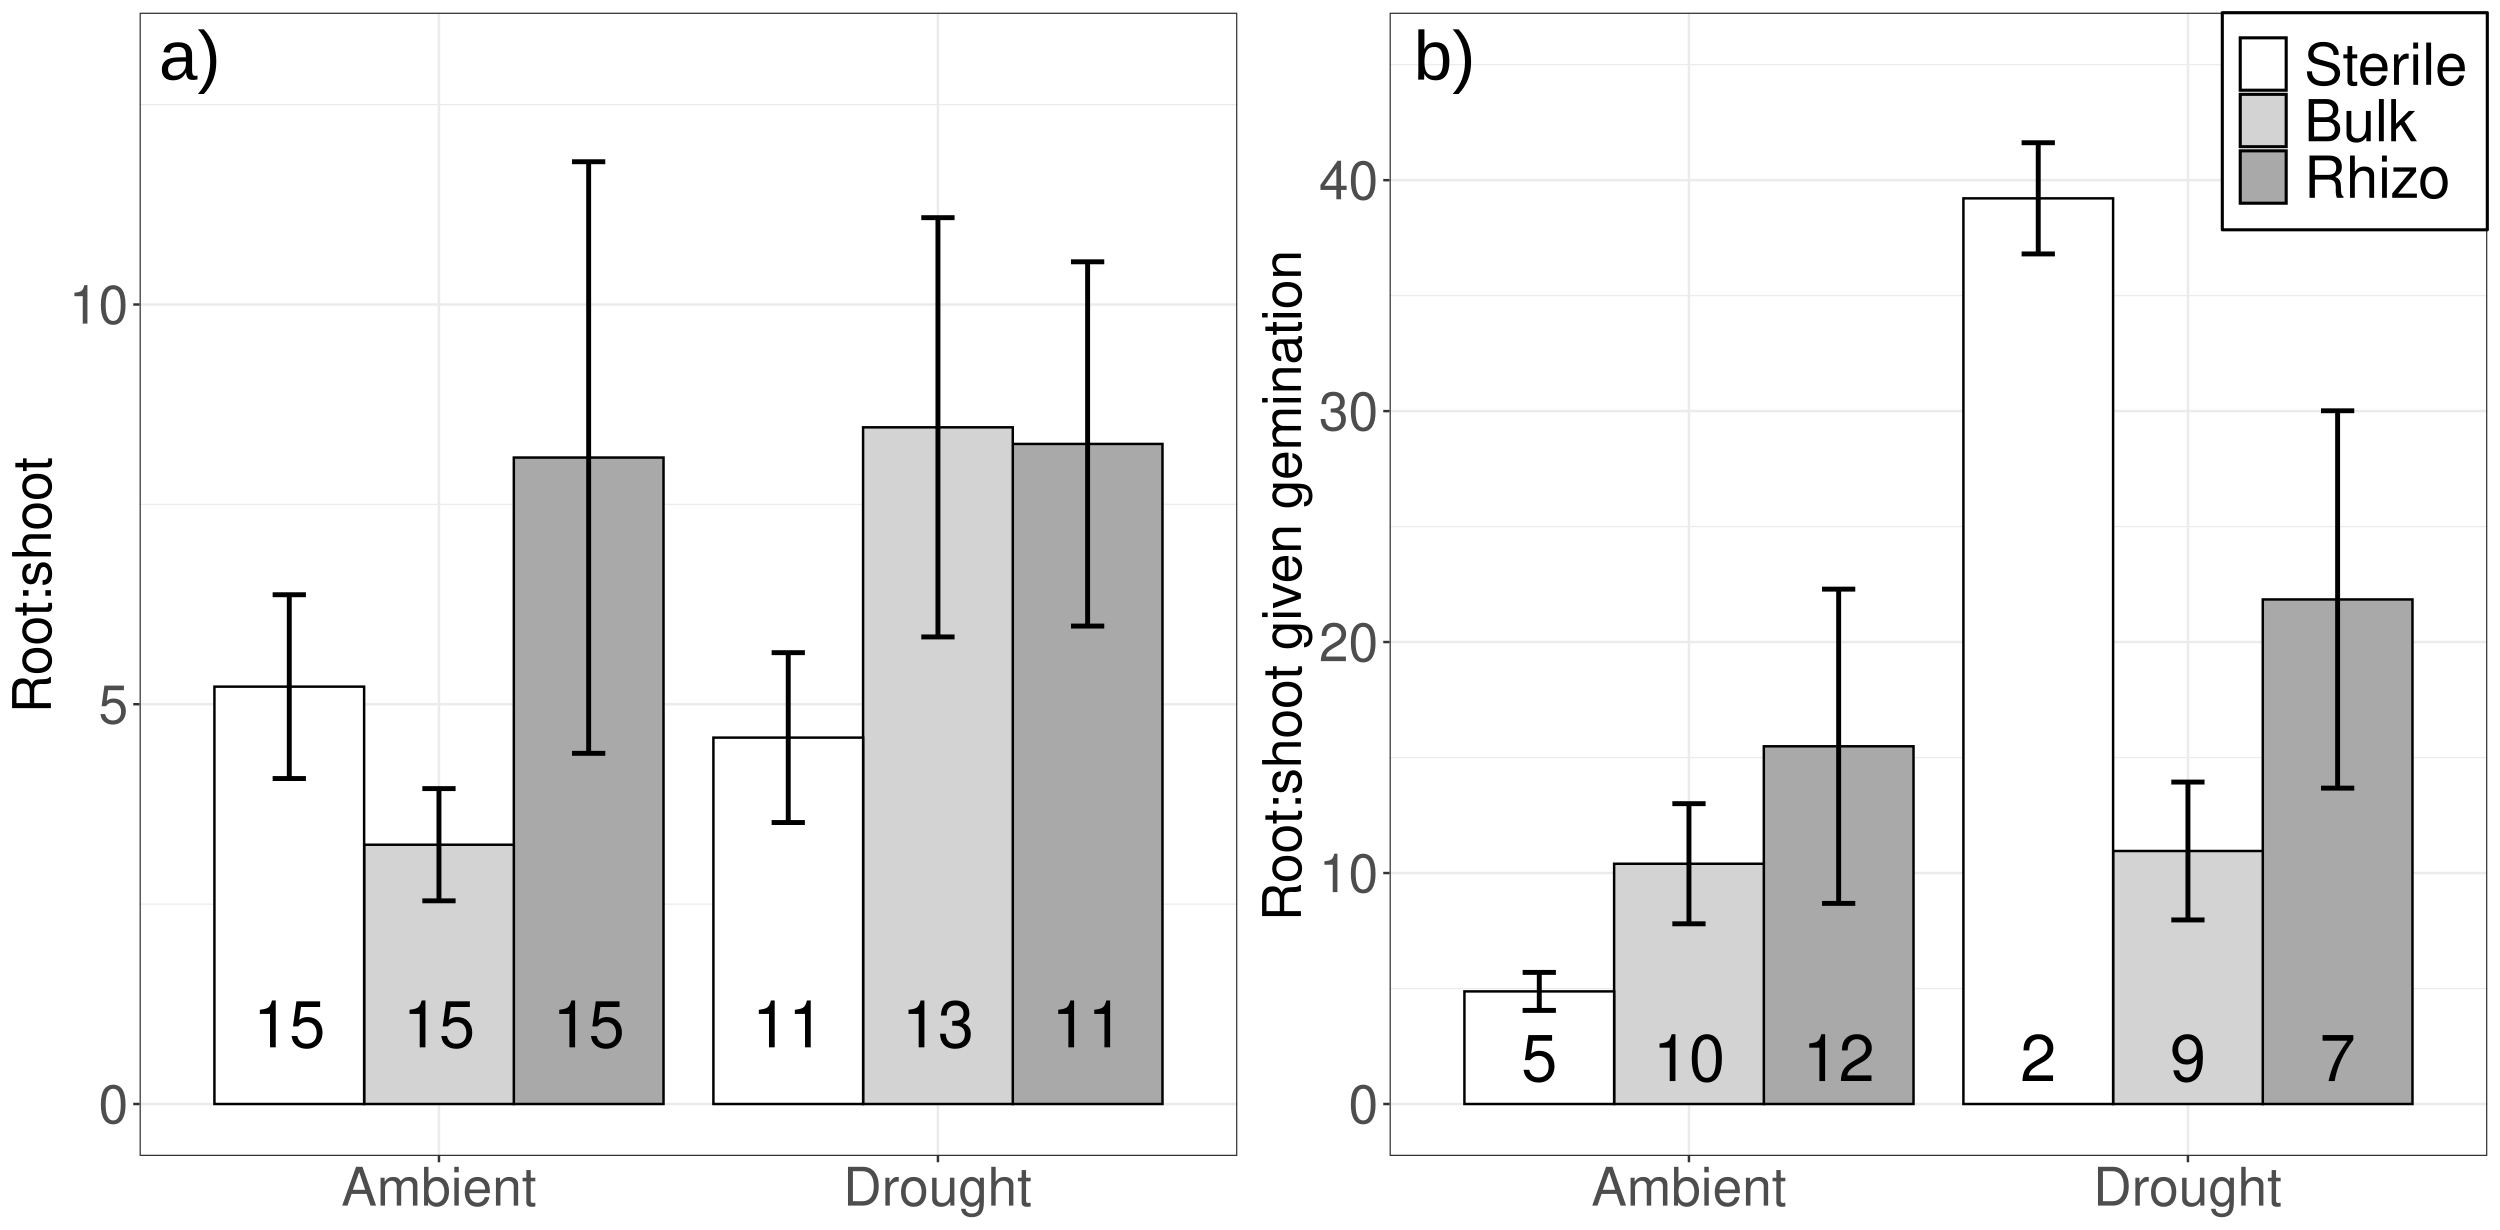
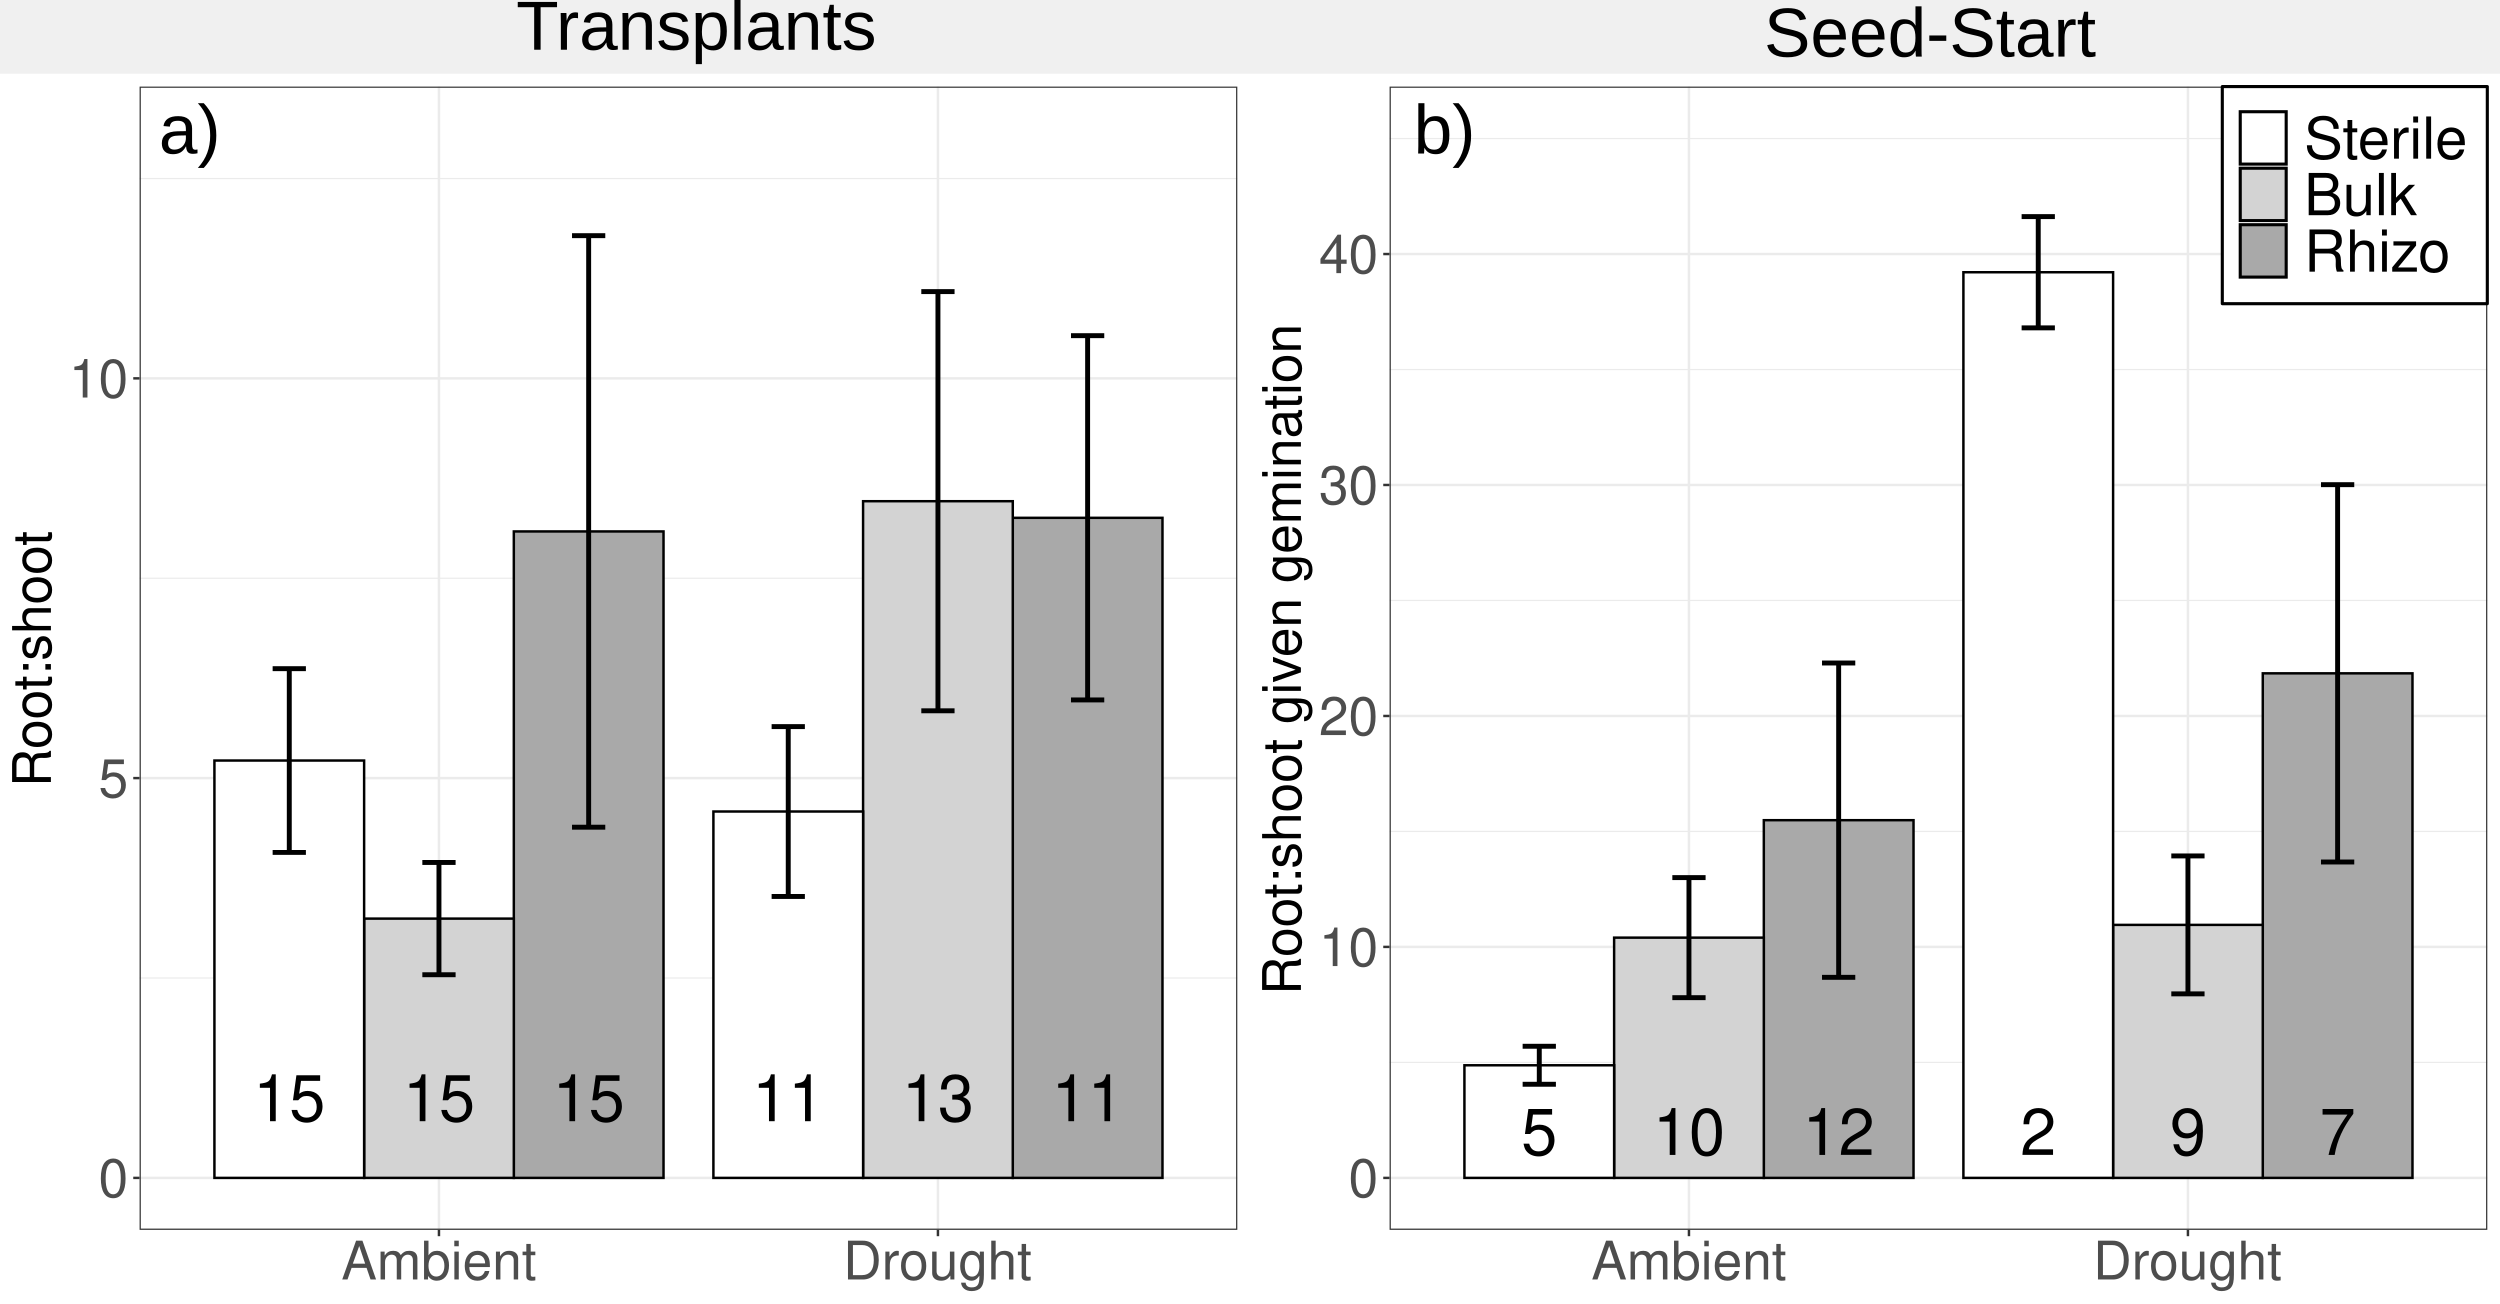
- <svg xmlns="http://www.w3.org/2000/svg" version="1.1" id="svg8271" xml:space="preserve" width="1440" height="708.48" viewBox="0 0 1440 708.48">
+ <svg xmlns="http://www.w3.org/2000/svg" version="1.1" id="svg8271" xml:space="preserve" width="1440" height="751.041" viewBox="0 0 1440 751.041">
  <defs id="defs8275">
    <clipPath clipPathUnits="userSpaceOnUse" id="clipPath8307">
      <path d="M 0,0 H 540 V 531.36 H 0 Z" id="path8305" />
    </clipPath>
    <clipPath clipPathUnits="userSpaceOnUse" id="clipPath8319">
      <path d="m 60.3,31.98 h 474.22 v 493.9 H 60.3 Z" id="path8317" />
    </clipPath>
    <clipPath clipPathUnits="userSpaceOnUse" id="clipPath8585">
      <path d="m 540,0 h 540 V 531.36 H 540 Z" id="path8583" />
    </clipPath>
    <clipPath clipPathUnits="userSpaceOnUse" id="clipPath8597">
      <path d="m 600.3,31.98 h 474.22 v 493.9 H 600.3 Z" id="path8595" />
    </clipPath>
    <clipPath id="clipPath9079" clipPathUnits="userSpaceOnUse">
      <path id="path9077" d="M 0,0 H 540 V 531.36 H 0 Z" />
    </clipPath>
    <clipPath id="clipPath9091" clipPathUnits="userSpaceOnUse">
      <path id="path9089" d="m 60.3,31.98 h 474.22 v 493.9 H 60.3 Z" />
    </clipPath>
    <clipPath id="clipPath9339" clipPathUnits="userSpaceOnUse">
      <path id="path9337" d="m 540,0 h 540 V 531.36 H 540 Z" />
    </clipPath>
    <clipPath id="clipPath9351" clipPathUnits="userSpaceOnUse">
      <path id="path9349" d="m 600.3,31.98 h 474.22 v 493.9 H 600.3 Z" />
    </clipPath>
  </defs>
-   <g id="g8279" transform="matrix(1.333333,0,0,-1.333333,24.20691,548.3408)">
+   <g id="g8279" transform="matrix(1.333333,0,0,-1.333333,24.20691,590.9018)">
    <g id="g8281" />
    <g id="g8283" />
    <g id="g8285" />
    <g id="g8287" />
    <g id="g8289" />
    <g id="g8291" />
    <g id="g8293" />
    <g id="g8295" />
    <g id="g8297" />
    <g id="g8299" />
    <g id="g8311" />
    <g id="g8419" />
    <g id="g8421" />
    <g id="g8423" />
    <g id="g8425" />
    <g id="g8427" />
    <g id="g8429" />
    <g id="g8431" />
    <g id="g8433" />
    <g id="g8435" />
    <g id="g8437" />
    <g id="g8439" />
    <g id="g8441" />
    <g id="g8443" />
    <g id="g8445" />
    <g id="g8447" />
    <g id="g8471" />
    <g id="g8485" />
    <g id="g8487" />
    <g id="g8489" />
    <g id="g8491" />
    <g id="g8493" />
    <g id="g8495" />
    <g id="g8497" />
    <g id="g8499" />
    <g id="g8501" />
    <g id="g8509" />
    <g id="g8521" />
    <g id="g8523" />
    <g id="g8525" />
    <g id="g8527" />
    <g id="g8529" />
    <g id="g8531" />
    <g id="g8533" />
    <g id="g8541" />
    <g id="g8543" />
    <g id="g8545" />
    <g id="g8547" />
    <g id="g8549" />
    <g id="g8551" />
    <g id="g8553" />
    <g id="g8555" />
    <g id="g8557" />
    <g id="g8559" />
    <g id="g8561" />
    <g id="g8563" />
    <g id="g8565" />
    <g id="g8567" />
    <g id="g8569" />
    <g id="g8571" />
    <g id="g8573" />
    <g id="g8575" />
    <g id="g8577" />
    <g id="g8589" />
    <g id="g8697" />
    <g id="g8699" />
    <g id="g8701" />
    <g id="g8703" />
    <g id="g8705" />
    <g id="g8707" />
    <g id="g8709" />
    <g id="g8711" />
    <g id="g8713" />
    <g id="g8715" />
    <g id="g8717" />
    <g id="g8719" />
    <g id="g8721" />
    <g id="g8723" />
    <g id="g8725" />
    <g id="g8749" />
    <g id="g8763" />
    <g id="g8765" />
    <g id="g8767" />
    <g id="g8769" />
    <g id="g8771" />
    <g id="g8773" />
    <g id="g8775" />
    <g id="g8777" />
    <g id="g8779" />
    <g id="g8787" />
    <g id="g8799" />
    <g id="g8801" />
    <g id="g8803" />
    <g id="g8805" />
    <g id="g8807" />
    <g id="g8809" />
    <g id="g8811" />
    <g id="g8819" />
    <g id="g8821" />
    <g id="g8823" />
    <g id="g8825" />
    <g id="g8827" />
    <g id="g8829" />
    <g id="g8831" />
    <g id="g8833" />
    <g id="g8835" />
    <g id="g8837" />
    <g id="g8839" />
    <g id="g8841" />
    <g id="g8843" />
    <g id="g8845" />
    <g id="g8847" />
    <g id="g8849" />
    <g id="g8851" />
    <g id="g8853" />
    <g id="g8855" />
    <g id="g8857" />
    <g id="g8859" />
    <g id="g8861" />
    <g id="g8863" />
    <g id="g8865" />
    <g id="g8867" />
    <g id="g8869" />
    <g id="g8871" />
    <g id="g8873" />
    <g id="g8875" />
    <g id="g8877" />
    <g id="g8879" />
    <g id="g8881" />
    <g id="g8883" />
    <g id="g8885" />
    <g id="g8887" />
    <g id="g8889" />
    <g id="g8891" />
    <g id="g8893" />
    <g id="g8895" />
    <g id="g8897" />
    <g id="g8899" />
    <g id="g8901" />
    <g id="g8903" />
    <g id="g8905" />
    <g id="g8907" />
    <g id="g8909" />
    <g id="g8911" />
    <g id="g8913" />
    <g id="g8915" />
    <g id="g8917" />
    <g id="g8919" />
    <g id="g8921" />
    <g id="g8923" />
    <g id="g8925" />
    <g id="g8927" />
    <g id="g8929" />
    <g id="g8931" />
    <g id="g8933" />
    <g id="g9051" transform="translate(-18.15518,-120.1044)">
      <g id="g9053" />
      <g id="g9055" />
      <g id="g9057" />
      <g id="g9059" />
      <g id="g9061" />
      <g id="g9063" />
      <g id="g9065" />
      <g id="g9067" />
      <g id="g9069" />
      <g id="g9071" />
      <g id="g9073">
        <g clip-path="url(#clipPath9079)" id="g9075">
          <path id="path9081" style="fill:#ffffff;fill-opacity:1;fill-rule:nonzero;stroke:#ffffff;stroke-width:1.07;stroke-linecap:round;stroke-linejoin:round;stroke-miterlimit:10;stroke-dasharray:none;stroke-opacity:1" d="M 0,0 H 540 V 531.36 H 0 Z" />
        </g>
      </g>
      <g id="g9083" />
      <g id="g9085">
        <g clip-path="url(#clipPath9091)" id="g9087">
          <path id="path9093" style="fill:#ffffff;fill-opacity:1;fill-rule:nonzero;stroke:none" d="m 60.3,31.98 h 474.22 v 493.9 H 60.3 Z" />
          <path id="path9095" style="fill:none;stroke:#ebebeb;stroke-width:0.53;stroke-linecap:butt;stroke-linejoin:round;stroke-miterlimit:10;stroke-dasharray:none;stroke-opacity:1" d="M 60.3,140.78 H 534.52" />
          <path id="path9097" style="fill:none;stroke:#ebebeb;stroke-width:0.53;stroke-linecap:butt;stroke-linejoin:round;stroke-miterlimit:10;stroke-dasharray:none;stroke-opacity:1" d="M 60.3,313.47 H 534.52" />
          <path id="path9099" style="fill:none;stroke:#ebebeb;stroke-width:0.53;stroke-linecap:butt;stroke-linejoin:round;stroke-miterlimit:10;stroke-dasharray:none;stroke-opacity:1" d="M 60.3,486.16 H 534.52" />
          <path id="path9101" style="fill:none;stroke:#ebebeb;stroke-width:1.07;stroke-linecap:butt;stroke-linejoin:round;stroke-miterlimit:10;stroke-dasharray:none;stroke-opacity:1" d="M 60.3,54.43 H 534.52" />
          <path id="path9103" style="fill:none;stroke:#ebebeb;stroke-width:1.07;stroke-linecap:butt;stroke-linejoin:round;stroke-miterlimit:10;stroke-dasharray:none;stroke-opacity:1" d="M 60.3,227.13 H 534.52" />
          <path id="path9105" style="fill:none;stroke:#ebebeb;stroke-width:1.07;stroke-linecap:butt;stroke-linejoin:round;stroke-miterlimit:10;stroke-dasharray:none;stroke-opacity:1" d="M 60.3,399.82 H 534.52" />
          <path id="path9107" style="fill:none;stroke:#ebebeb;stroke-width:1.07;stroke-linecap:butt;stroke-linejoin:round;stroke-miterlimit:10;stroke-dasharray:none;stroke-opacity:1" d="m 189.63,31.98 v 493.9" />
          <path id="path9109" style="fill:none;stroke:#ebebeb;stroke-width:1.07;stroke-linecap:butt;stroke-linejoin:round;stroke-miterlimit:10;stroke-dasharray:none;stroke-opacity:1" d="m 405.19,31.98 v 493.9" />
          <path id="path9111" style="fill:#a9a9a9;fill-opacity:1;fill-rule:nonzero;stroke:#000000;stroke-width:1.07;stroke-linecap:square;stroke-linejoin:miter;stroke-miterlimit:10;stroke-dasharray:none;stroke-opacity:1" d="m 221.97,54.43 h 64.67 V 333.7 h -64.67 z" />
          <path id="path9113" style="fill:#d3d3d3;fill-opacity:1;fill-rule:nonzero;stroke:#000000;stroke-width:1.07;stroke-linecap:square;stroke-linejoin:miter;stroke-miterlimit:10;stroke-dasharray:none;stroke-opacity:1" d="m 157.3,54.43 h 64.67 V 166.44 H 157.3 Z" />
          <path id="path9115" style="fill:#ffffff;fill-opacity:1;fill-rule:nonzero;stroke:#000000;stroke-width:1.07;stroke-linecap:square;stroke-linejoin:miter;stroke-miterlimit:10;stroke-dasharray:none;stroke-opacity:1" d="m 92.63,54.43 h 64.67 v 180.3 H 92.63 Z" />
          <path id="path9117" style="fill:#a9a9a9;fill-opacity:1;fill-rule:nonzero;stroke:#000000;stroke-width:1.07;stroke-linecap:square;stroke-linejoin:miter;stroke-miterlimit:10;stroke-dasharray:none;stroke-opacity:1" d="m 437.52,54.43 h 64.67 v 285.15 h -64.67 z" />
          <path id="path9119" style="fill:#d3d3d3;fill-opacity:1;fill-rule:nonzero;stroke:#000000;stroke-width:1.07;stroke-linecap:square;stroke-linejoin:miter;stroke-miterlimit:10;stroke-dasharray:none;stroke-opacity:1" d="m 372.85,54.43 h 64.67 v 292.33 h -64.67 z" />
          <path id="path9121" style="fill:#ffffff;fill-opacity:1;fill-rule:nonzero;stroke:#000000;stroke-width:1.07;stroke-linecap:square;stroke-linejoin:miter;stroke-miterlimit:10;stroke-dasharray:none;stroke-opacity:1" d="m 308.19,54.43 h 64.67 v 158.28 h -64.67 z" />
          <path id="path9123" style="fill:none;stroke:#000000;stroke-width:2.13;stroke-linecap:butt;stroke-linejoin:round;stroke-miterlimit:10;stroke-dasharray:none;stroke-opacity:1" d="m 247.11,461.48 h 14.37" />
          <path id="path9125" style="fill:none;stroke:#000000;stroke-width:2.13;stroke-linecap:butt;stroke-linejoin:round;stroke-miterlimit:10;stroke-dasharray:none;stroke-opacity:1" d="M 254.3,461.48 V 205.93" />
          <path id="path9127" style="fill:none;stroke:#000000;stroke-width:2.13;stroke-linecap:butt;stroke-linejoin:round;stroke-miterlimit:10;stroke-dasharray:none;stroke-opacity:1" d="m 247.11,205.93 h 14.37" />
          <path id="path9129" style="fill:none;stroke:#000000;stroke-width:2.13;stroke-linecap:butt;stroke-linejoin:round;stroke-miterlimit:10;stroke-dasharray:none;stroke-opacity:1" d="m 182.45,190.69 h 14.37" />
          <path id="path9131" style="fill:none;stroke:#000000;stroke-width:2.13;stroke-linecap:butt;stroke-linejoin:round;stroke-miterlimit:10;stroke-dasharray:none;stroke-opacity:1" d="M 189.63,190.69 V 142.2" />
          <path id="path9133" style="fill:none;stroke:#000000;stroke-width:2.13;stroke-linecap:butt;stroke-linejoin:round;stroke-miterlimit:10;stroke-dasharray:none;stroke-opacity:1" d="m 182.45,142.2 h 14.37" />
          <path id="path9135" style="fill:none;stroke:#000000;stroke-width:2.13;stroke-linecap:butt;stroke-linejoin:round;stroke-miterlimit:10;stroke-dasharray:none;stroke-opacity:1" d="m 117.78,274.43 h 14.37" />
          <path id="path9137" style="fill:none;stroke:#000000;stroke-width:2.13;stroke-linecap:butt;stroke-linejoin:round;stroke-miterlimit:10;stroke-dasharray:none;stroke-opacity:1" d="m 124.97,274.43 v -79.4" />
          <path id="path9139" style="fill:none;stroke:#000000;stroke-width:2.13;stroke-linecap:butt;stroke-linejoin:round;stroke-miterlimit:10;stroke-dasharray:none;stroke-opacity:1" d="m 117.78,195.03 h 14.37" />
          <path id="path9141" style="fill:none;stroke:#000000;stroke-width:2.13;stroke-linecap:butt;stroke-linejoin:round;stroke-miterlimit:10;stroke-dasharray:none;stroke-opacity:1" d="m 462.67,418.26 h 14.37" />
          <path id="path9143" style="fill:none;stroke:#000000;stroke-width:2.13;stroke-linecap:butt;stroke-linejoin:round;stroke-miterlimit:10;stroke-dasharray:none;stroke-opacity:1" d="M 469.85,418.26 V 260.9" />
          <path id="path9145" style="fill:none;stroke:#000000;stroke-width:2.13;stroke-linecap:butt;stroke-linejoin:round;stroke-miterlimit:10;stroke-dasharray:none;stroke-opacity:1" d="m 462.67,260.9 h 14.37" />
          <path id="path9147" style="fill:none;stroke:#000000;stroke-width:2.13;stroke-linecap:butt;stroke-linejoin:round;stroke-miterlimit:10;stroke-dasharray:none;stroke-opacity:1" d="m 398,437.32 h 14.37" />
          <path id="path9149" style="fill:none;stroke:#000000;stroke-width:2.13;stroke-linecap:butt;stroke-linejoin:round;stroke-miterlimit:10;stroke-dasharray:none;stroke-opacity:1" d="M 405.19,437.32 V 256.21" />
          <path id="path9151" style="fill:none;stroke:#000000;stroke-width:2.13;stroke-linecap:butt;stroke-linejoin:round;stroke-miterlimit:10;stroke-dasharray:none;stroke-opacity:1" d="m 398,256.21 h 14.37" />
          <path id="path9153" style="fill:none;stroke:#000000;stroke-width:2.13;stroke-linecap:butt;stroke-linejoin:round;stroke-miterlimit:10;stroke-dasharray:none;stroke-opacity:1" d="m 333.34,249.4 h 14.37" />
          <path id="path9155" style="fill:none;stroke:#000000;stroke-width:2.13;stroke-linecap:butt;stroke-linejoin:round;stroke-miterlimit:10;stroke-dasharray:none;stroke-opacity:1" d="M 340.52,249.4 V 176.02" />
          <path id="path9157" style="fill:none;stroke:#000000;stroke-width:2.13;stroke-linecap:butt;stroke-linejoin:round;stroke-miterlimit:10;stroke-dasharray:none;stroke-opacity:1" d="m 333.34,176.02 h 14.37" />
          <text id="text9161" style="font-variant:normal;font-weight:normal;font-size:28px;font-family:Helvetica;-inkscape-font-specification:Helvetica;writing-mode:lr-tb;fill:#000000;fill-opacity:1;fill-rule:nonzero;stroke:none" transform="matrix(1,0,0,-1,238.73,78.92)">
            <tspan id="tspan9159" y="0" x="0 15.568">15</tspan>
          </text>
          <text id="text9165" style="font-variant:normal;font-weight:normal;font-size:28px;font-family:Helvetica;-inkscape-font-specification:Helvetica;writing-mode:lr-tb;fill:#000000;fill-opacity:1;fill-rule:nonzero;stroke:none" transform="matrix(1,0,0,-1,174.07,78.92)">
            <tspan id="tspan9163" y="0" x="0 15.568">15</tspan>
          </text>
          <text id="text9169" style="font-variant:normal;font-weight:normal;font-size:28px;font-family:Helvetica;-inkscape-font-specification:Helvetica;writing-mode:lr-tb;fill:#000000;fill-opacity:1;fill-rule:nonzero;stroke:none" transform="matrix(1,0,0,-1,109.4,78.92)">
            <tspan id="tspan9167" y="0" x="0 15.568">15</tspan>
          </text>
          <text id="text9173" style="font-variant:normal;font-weight:normal;font-size:28px;font-family:Helvetica;-inkscape-font-specification:Helvetica;writing-mode:lr-tb;fill:#000000;fill-opacity:1;fill-rule:nonzero;stroke:none" transform="matrix(1,0,0,-1,454.29,78.92)">
            <tspan id="tspan9171" y="0" x="0 15.568">11</tspan>
          </text>
          <text id="text9177" style="font-variant:normal;font-weight:normal;font-size:28px;font-family:Helvetica;-inkscape-font-specification:Helvetica;writing-mode:lr-tb;fill:#000000;fill-opacity:1;fill-rule:nonzero;stroke:none" transform="matrix(1,0,0,-1,389.62,78.92)">
            <tspan id="tspan9175" y="0" x="0 15.568">13</tspan>
          </text>
          <text id="text9181" style="font-variant:normal;font-weight:normal;font-size:28px;font-family:Helvetica;-inkscape-font-specification:Helvetica;writing-mode:lr-tb;fill:#000000;fill-opacity:1;fill-rule:nonzero;stroke:none" transform="matrix(1,0,0,-1,324.95,78.92)">
            <tspan id="tspan9179" y="0" x="0 15.568">11</tspan>
          </text>
          <path id="path9183" style="fill:none;stroke:#333333;stroke-width:1.07;stroke-linecap:round;stroke-linejoin:round;stroke-miterlimit:10;stroke-dasharray:none;stroke-opacity:1" d="m 60.3,31.98 h 474.22 v 493.9 H 60.3 Z" />
        </g>
      </g>
      <g id="g9185" />
      <g id="g9187" />
      <g id="g9189" />
      <g id="g9191" />
      <g id="g9193" />
      <g id="g9195" />
      <g id="g9197" />
      <g id="g9199" />
      <g id="g9201" />
      <g id="g9203" />
      <g id="g9205" />
      <g id="g9207" />
      <g id="g9209" />
      <g id="g9211" />
      <g id="g9213" />
      <g id="g9215">
        <text id="text9219" style="font-variant:normal;font-weight:normal;font-size:23px;font-family:Helvetica;-inkscape-font-specification:Helvetica;writing-mode:lr-tb;fill:#4d4d4d;fill-opacity:1;fill-rule:nonzero;stroke:none" transform="matrix(1,0,0,-1,42.58,46.18)">
          <tspan id="tspan9217" y="0" x="0">0</tspan>
        </text>
        <text id="text9223" style="font-variant:normal;font-weight:normal;font-size:23px;font-family:Helvetica;-inkscape-font-specification:Helvetica;writing-mode:lr-tb;fill:#4d4d4d;fill-opacity:1;fill-rule:nonzero;stroke:none" transform="matrix(1,0,0,-1,42.58,218.87)">
          <tspan id="tspan9221" y="0" x="0">5</tspan>
        </text>
        <text id="text9227" style="font-variant:normal;font-weight:normal;font-size:23px;font-family:Helvetica;-inkscape-font-specification:Helvetica;writing-mode:lr-tb;fill:#4d4d4d;fill-opacity:1;fill-rule:nonzero;stroke:none" transform="matrix(1,0,0,-1,29.79,391.56)">
          <tspan id="tspan9225" y="0" x="0 12.788">10</tspan>
        </text>
      </g>
      <g id="g9229" />
      <g id="g9231">
        <path id="path9233" style="fill:none;stroke:#333333;stroke-width:1.07;stroke-linecap:butt;stroke-linejoin:round;stroke-miterlimit:10;stroke-dasharray:none;stroke-opacity:1" d="M 57.56,54.43 H 60.3" />
        <path id="path9235" style="fill:none;stroke:#333333;stroke-width:1.07;stroke-linecap:butt;stroke-linejoin:round;stroke-miterlimit:10;stroke-dasharray:none;stroke-opacity:1" d="M 57.56,227.13 H 60.3" />
        <path id="path9237" style="fill:none;stroke:#333333;stroke-width:1.07;stroke-linecap:butt;stroke-linejoin:round;stroke-miterlimit:10;stroke-dasharray:none;stroke-opacity:1" d="M 57.56,399.82 H 60.3" />
      </g>
      <g id="g9239" />
      <g id="g9241" />
      <g id="g9243" />
      <g id="g9245" />
      <g id="g9247" />
      <g id="g9249" />
      <g id="g9251" />
      <g id="g9253" />
      <g id="g9255" />
      <g id="g9257">
        <path id="path9259" style="fill:none;stroke:#333333;stroke-width:1.07;stroke-linecap:butt;stroke-linejoin:round;stroke-miterlimit:10;stroke-dasharray:none;stroke-opacity:1" d="m 189.63,29.25 v 2.73" />
        <path id="path9261" style="fill:none;stroke:#333333;stroke-width:1.07;stroke-linecap:butt;stroke-linejoin:round;stroke-miterlimit:10;stroke-dasharray:none;stroke-opacity:1" d="m 405.19,29.25 v 2.73" />
      </g>
      <g id="g9263" />
      <g id="g9265">
        <text id="text9269" style="font-variant:normal;font-weight:normal;font-size:23px;font-family:Helvetica;-inkscape-font-specification:Helvetica;writing-mode:lr-tb;fill:#4d4d4d;fill-opacity:1;fill-rule:nonzero;stroke:none" transform="matrix(1,0,0,-1,147.45,10.54)">
          <tspan id="tspan9267" y="0" x="0 15.341 34.5 47.288 52.394 65.182 77.97">Ambient</tspan>
        </text>
        <text id="text9273" style="font-variant:normal;font-weight:normal;font-size:23px;font-family:Helvetica;-inkscape-font-specification:Helvetica;writing-mode:lr-tb;fill:#4d4d4d;fill-opacity:1;fill-rule:nonzero;stroke:none" transform="matrix(1,0,0,-1,364.28,10.54)">
          <tspan id="tspan9271" y="0" x="0 16.606 24.265 37.053 49.841 62.629 75.417">Drought</tspan>
        </text>
      </g>
      <g id="g9275" />
      <g id="g9277" />
      <g id="g9279" />
      <g id="g9281" />
      <g id="g9283" />
      <g id="g9285" />
      <g id="g9287" />
      <g id="g9289">
        <text id="text9293" style="font-variant:normal;font-weight:normal;font-size:23px;font-family:Helvetica;-inkscape-font-specification:Helvetica;writing-mode:lr-tb;fill:#000000;fill-opacity:1;fill-rule:nonzero;stroke:none" transform="matrix(0,1,1,0,21.99,223.32)">
          <tspan id="tspan9291" y="0" x="0 16.606 29.394 42.182 48.576 54.97 66.47 79.258 92.046 104.834">Root:shoot</tspan>
        </text>
      </g>
      <g id="g9295" />
      <g id="g9297" />
      <g id="g9299" />
      <g id="g9301" />
      <g id="g9303" />
      <g id="g9305" />
      <g id="g9307" />
      <g id="g9309" />
      <g id="g9311" />
      <g id="g9313" />
      <g id="g9315" />
      <g id="g9317" />
      <g id="g9319" />
      <g id="g9321" />
      <g id="g9323" />
      <g id="g9325" />
      <g id="g9327" />
      <g id="g9329" />
      <g id="g9331" />
      <g id="g9333">
        <g clip-path="url(#clipPath9339)" id="g9335">
          <path id="path9341" style="fill:#ffffff;fill-opacity:1;fill-rule:nonzero;stroke:#ffffff;stroke-width:1.07;stroke-linecap:round;stroke-linejoin:round;stroke-miterlimit:10;stroke-dasharray:none;stroke-opacity:1" d="m 540,0 h 540 V 531.36 H 540 Z" />
        </g>
      </g>
      <g id="g9343" />
      <g id="g9345">
        <g clip-path="url(#clipPath9351)" id="g9347">
          <path id="path9353" style="fill:#ffffff;fill-opacity:1;fill-rule:nonzero;stroke:none" d="m 600.3,31.98 h 474.22 v 493.9 H 600.3 Z" />
          <path id="path9355" style="fill:none;stroke:#ebebeb;stroke-width:0.53;stroke-linecap:butt;stroke-linejoin:round;stroke-miterlimit:10;stroke-dasharray:none;stroke-opacity:1" d="m 600.3,104.32 h 474.22" />
          <path id="path9357" style="fill:none;stroke:#ebebeb;stroke-width:0.53;stroke-linecap:butt;stroke-linejoin:round;stroke-miterlimit:10;stroke-dasharray:none;stroke-opacity:1" d="m 600.3,204.1 h 474.22" />
          <path id="path9359" style="fill:none;stroke:#ebebeb;stroke-width:0.53;stroke-linecap:butt;stroke-linejoin:round;stroke-miterlimit:10;stroke-dasharray:none;stroke-opacity:1" d="m 600.3,303.88 h 474.22" />
          <path id="path9361" style="fill:none;stroke:#ebebeb;stroke-width:0.53;stroke-linecap:butt;stroke-linejoin:round;stroke-miterlimit:10;stroke-dasharray:none;stroke-opacity:1" d="m 600.3,403.65 h 474.22" />
          <path id="path9363" style="fill:none;stroke:#ebebeb;stroke-width:0.53;stroke-linecap:butt;stroke-linejoin:round;stroke-miterlimit:10;stroke-dasharray:none;stroke-opacity:1" d="m 600.3,503.43 h 474.22" />
          <path id="path9365" style="fill:none;stroke:#ebebeb;stroke-width:1.07;stroke-linecap:butt;stroke-linejoin:round;stroke-miterlimit:10;stroke-dasharray:none;stroke-opacity:1" d="m 600.3,54.43 h 474.22" />
          <path id="path9367" style="fill:none;stroke:#ebebeb;stroke-width:1.07;stroke-linecap:butt;stroke-linejoin:round;stroke-miterlimit:10;stroke-dasharray:none;stroke-opacity:1" d="m 600.3,154.21 h 474.22" />
          <path id="path9369" style="fill:none;stroke:#ebebeb;stroke-width:1.07;stroke-linecap:butt;stroke-linejoin:round;stroke-miterlimit:10;stroke-dasharray:none;stroke-opacity:1" d="m 600.3,253.99 h 474.22" />
          <path id="path9371" style="fill:none;stroke:#ebebeb;stroke-width:1.07;stroke-linecap:butt;stroke-linejoin:round;stroke-miterlimit:10;stroke-dasharray:none;stroke-opacity:1" d="m 600.3,353.77 h 474.22" />
          <path id="path9373" style="fill:none;stroke:#ebebeb;stroke-width:1.07;stroke-linecap:butt;stroke-linejoin:round;stroke-miterlimit:10;stroke-dasharray:none;stroke-opacity:1" d="m 600.3,453.54 h 474.22" />
          <path id="path9375" style="fill:none;stroke:#ebebeb;stroke-width:1.07;stroke-linecap:butt;stroke-linejoin:round;stroke-miterlimit:10;stroke-dasharray:none;stroke-opacity:1" d="m 729.63,31.98 v 493.9" />
          <path id="path9377" style="fill:none;stroke:#ebebeb;stroke-width:1.07;stroke-linecap:butt;stroke-linejoin:round;stroke-miterlimit:10;stroke-dasharray:none;stroke-opacity:1" d="m 945.19,31.98 v 493.9" />
          <path id="path9379" style="fill:#a9a9a9;fill-opacity:1;fill-rule:nonzero;stroke:#000000;stroke-width:1.07;stroke-linecap:square;stroke-linejoin:miter;stroke-miterlimit:10;stroke-dasharray:none;stroke-opacity:1" d="m 761.97,54.43 h 64.67 v 154.53 h -64.67 z" />
          <path id="path9381" style="fill:#d3d3d3;fill-opacity:1;fill-rule:nonzero;stroke:#000000;stroke-width:1.07;stroke-linecap:square;stroke-linejoin:miter;stroke-miterlimit:10;stroke-dasharray:none;stroke-opacity:1" d="m 697.3,54.43 h 64.67 V 158.22 H 697.3 Z" />
          <path id="path9383" style="fill:#ffffff;fill-opacity:1;fill-rule:nonzero;stroke:#000000;stroke-width:1.07;stroke-linecap:square;stroke-linejoin:miter;stroke-miterlimit:10;stroke-dasharray:none;stroke-opacity:1" d="m 632.63,54.43 h 64.67 v 48.65 h -64.67 z" />
          <path id="path9385" style="fill:#a9a9a9;fill-opacity:1;fill-rule:nonzero;stroke:#000000;stroke-width:1.07;stroke-linecap:square;stroke-linejoin:miter;stroke-miterlimit:10;stroke-dasharray:none;stroke-opacity:1" d="m 977.52,54.43 h 64.67 V 272.4 h -64.67 z" />
          <path id="path9387" style="fill:#d3d3d3;fill-opacity:1;fill-rule:nonzero;stroke:#000000;stroke-width:1.07;stroke-linecap:square;stroke-linejoin:miter;stroke-miterlimit:10;stroke-dasharray:none;stroke-opacity:1" d="m 912.85,54.43 h 64.67 v 109.3 h -64.67 z" />
          <path id="path9389" style="fill:#ffffff;fill-opacity:1;fill-rule:nonzero;stroke:#000000;stroke-width:1.07;stroke-linecap:square;stroke-linejoin:miter;stroke-miterlimit:10;stroke-dasharray:none;stroke-opacity:1" d="m 848.19,54.43 h 64.67 v 391.24 h -64.67 z" />
          <path id="path9391" style="fill:none;stroke:#000000;stroke-width:2.13;stroke-linecap:butt;stroke-linejoin:round;stroke-miterlimit:10;stroke-dasharray:none;stroke-opacity:1" d="m 787.11,276.86 h 14.37" />
          <path id="path9393" style="fill:none;stroke:#000000;stroke-width:2.13;stroke-linecap:butt;stroke-linejoin:round;stroke-miterlimit:10;stroke-dasharray:none;stroke-opacity:1" d="M 794.3,276.86 V 141.08" />
          <path id="path9395" style="fill:none;stroke:#000000;stroke-width:2.13;stroke-linecap:butt;stroke-linejoin:round;stroke-miterlimit:10;stroke-dasharray:none;stroke-opacity:1" d="m 787.11,141.08 h 14.37" />
          <path id="path9397" style="fill:none;stroke:#000000;stroke-width:2.13;stroke-linecap:butt;stroke-linejoin:round;stroke-miterlimit:10;stroke-dasharray:none;stroke-opacity:1" d="m 722.45,184.17 h 14.37" />
          <path id="path9399" style="fill:none;stroke:#000000;stroke-width:2.13;stroke-linecap:butt;stroke-linejoin:round;stroke-miterlimit:10;stroke-dasharray:none;stroke-opacity:1" d="M 729.63,184.17 V 132.28" />
          <path id="path9401" style="fill:none;stroke:#000000;stroke-width:2.13;stroke-linecap:butt;stroke-linejoin:round;stroke-miterlimit:10;stroke-dasharray:none;stroke-opacity:1" d="m 722.45,132.28 h 14.37" />
          <path id="path9403" style="fill:none;stroke:#000000;stroke-width:2.13;stroke-linecap:butt;stroke-linejoin:round;stroke-miterlimit:10;stroke-dasharray:none;stroke-opacity:1" d="m 657.78,111.29 h 14.37" />
          <path id="path9405" style="fill:none;stroke:#000000;stroke-width:2.13;stroke-linecap:butt;stroke-linejoin:round;stroke-miterlimit:10;stroke-dasharray:none;stroke-opacity:1" d="M 664.97,111.29 V 94.87" />
          <path id="path9407" style="fill:none;stroke:#000000;stroke-width:2.13;stroke-linecap:butt;stroke-linejoin:round;stroke-miterlimit:10;stroke-dasharray:none;stroke-opacity:1" d="m 657.78,94.87 h 14.37" />
          <path id="path9409" style="fill:none;stroke:#000000;stroke-width:2.13;stroke-linecap:butt;stroke-linejoin:round;stroke-miterlimit:10;stroke-dasharray:none;stroke-opacity:1" d="m 1002.67,353.91 h 14.37" />
          <path id="path9411" style="fill:none;stroke:#000000;stroke-width:2.13;stroke-linecap:butt;stroke-linejoin:round;stroke-miterlimit:10;stroke-dasharray:none;stroke-opacity:1" d="M 1009.85,353.91 V 190.89" />
          <path id="path9413" style="fill:none;stroke:#000000;stroke-width:2.13;stroke-linecap:butt;stroke-linejoin:round;stroke-miterlimit:10;stroke-dasharray:none;stroke-opacity:1" d="m 1002.67,190.89 h 14.37" />
          <path id="path9415" style="fill:none;stroke:#000000;stroke-width:2.13;stroke-linecap:butt;stroke-linejoin:round;stroke-miterlimit:10;stroke-dasharray:none;stroke-opacity:1" d="m 938,193.52 h 14.37" />
          <path id="path9417" style="fill:none;stroke:#000000;stroke-width:2.13;stroke-linecap:butt;stroke-linejoin:round;stroke-miterlimit:10;stroke-dasharray:none;stroke-opacity:1" d="M 945.19,193.52 V 133.94" />
          <path id="path9419" style="fill:none;stroke:#000000;stroke-width:2.13;stroke-linecap:butt;stroke-linejoin:round;stroke-miterlimit:10;stroke-dasharray:none;stroke-opacity:1" d="m 938,133.94 h 14.37" />
          <path id="path9421" style="fill:none;stroke:#000000;stroke-width:2.13;stroke-linecap:butt;stroke-linejoin:round;stroke-miterlimit:10;stroke-dasharray:none;stroke-opacity:1" d="m 873.34,469.7 h 14.37" />
          <path id="path9423" style="fill:none;stroke:#000000;stroke-width:2.13;stroke-linecap:butt;stroke-linejoin:round;stroke-miterlimit:10;stroke-dasharray:none;stroke-opacity:1" d="M 880.52,469.7 V 421.65" />
          <path id="path9425" style="fill:none;stroke:#000000;stroke-width:2.13;stroke-linecap:butt;stroke-linejoin:round;stroke-miterlimit:10;stroke-dasharray:none;stroke-opacity:1" d="m 873.34,421.65 h 14.37" />
          <text id="text9429" style="font-variant:normal;font-weight:normal;font-size:28px;font-family:Helvetica;-inkscape-font-specification:Helvetica;writing-mode:lr-tb;fill:#000000;fill-opacity:1;fill-rule:nonzero;stroke:none" transform="matrix(1,0,0,-1,778.73,64.34)">
            <tspan id="tspan9427" y="0" x="0 15.568">12</tspan>
          </text>
          <text id="text9433" style="font-variant:normal;font-weight:normal;font-size:28px;font-family:Helvetica;-inkscape-font-specification:Helvetica;writing-mode:lr-tb;fill:#000000;fill-opacity:1;fill-rule:nonzero;stroke:none" transform="matrix(1,0,0,-1,714.07,64.34)">
            <tspan id="tspan9431" y="0" x="0 15.568">10</tspan>
          </text>
          <text id="text9437" style="font-variant:normal;font-weight:normal;font-size:28px;font-family:Helvetica;-inkscape-font-specification:Helvetica;writing-mode:lr-tb;fill:#000000;fill-opacity:1;fill-rule:nonzero;stroke:none" transform="matrix(1,0,0,-1,657.18,64.34)">
            <tspan id="tspan9435" y="0" x="0">5</tspan>
          </text>
          <text id="text9441" style="font-variant:normal;font-weight:normal;font-size:28px;font-family:Helvetica;-inkscape-font-specification:Helvetica;writing-mode:lr-tb;fill:#000000;fill-opacity:1;fill-rule:nonzero;stroke:none" transform="matrix(1,0,0,-1,1002.07,64.34)">
            <tspan id="tspan9439" y="0" x="0">7</tspan>
          </text>
          <text id="text9445" style="font-variant:normal;font-weight:normal;font-size:28px;font-family:Helvetica;-inkscape-font-specification:Helvetica;writing-mode:lr-tb;fill:#000000;fill-opacity:1;fill-rule:nonzero;stroke:none" transform="matrix(1,0,0,-1,937.4,64.34)">
            <tspan id="tspan9443" y="0" x="0">9</tspan>
          </text>
          <text id="text9449" style="font-variant:normal;font-weight:normal;font-size:28px;font-family:Helvetica;-inkscape-font-specification:Helvetica;writing-mode:lr-tb;fill:#000000;fill-opacity:1;fill-rule:nonzero;stroke:none" transform="matrix(1,0,0,-1,872.74,64.34)">
            <tspan id="tspan9447" y="0" x="0">2</tspan>
          </text>
          <path id="path9451" style="fill:none;stroke:#333333;stroke-width:1.07;stroke-linecap:round;stroke-linejoin:round;stroke-miterlimit:10;stroke-dasharray:none;stroke-opacity:1" d="m 600.3,31.98 h 474.22 v 493.9 H 600.3 Z" />
        </g>
      </g>
      <g id="g9453" />
      <g id="g9455" />
      <g id="g9457" />
      <g id="g9459" />
      <g id="g9461" />
      <g id="g9463" />
      <g id="g9465" />
      <g id="g9467" />
      <g id="g9469" />
      <g id="g9471" />
      <g id="g9473" />
      <g id="g9475" />
      <g id="g9477" />
      <g id="g9479" />
      <g id="g9481" />
      <g id="g9483">
        <text id="text9487" style="font-variant:normal;font-weight:normal;font-size:23px;font-family:Helvetica;-inkscape-font-specification:Helvetica;writing-mode:lr-tb;fill:#4d4d4d;fill-opacity:1;fill-rule:nonzero;stroke:none" transform="matrix(1,0,0,-1,582.58,46.18)">
          <tspan id="tspan9485" y="0" x="0">0</tspan>
        </text>
        <text id="text9491" style="font-variant:normal;font-weight:normal;font-size:23px;font-family:Helvetica;-inkscape-font-specification:Helvetica;writing-mode:lr-tb;fill:#4d4d4d;fill-opacity:1;fill-rule:nonzero;stroke:none" transform="matrix(1,0,0,-1,569.79,145.95)">
          <tspan id="tspan9489" y="0" x="0 12.788">10</tspan>
        </text>
        <text id="text9495" style="font-variant:normal;font-weight:normal;font-size:23px;font-family:Helvetica;-inkscape-font-specification:Helvetica;writing-mode:lr-tb;fill:#4d4d4d;fill-opacity:1;fill-rule:nonzero;stroke:none" transform="matrix(1,0,0,-1,569.79,245.73)">
          <tspan id="tspan9493" y="0" x="0 12.788">20</tspan>
        </text>
        <text id="text9499" style="font-variant:normal;font-weight:normal;font-size:23px;font-family:Helvetica;-inkscape-font-specification:Helvetica;writing-mode:lr-tb;fill:#4d4d4d;fill-opacity:1;fill-rule:nonzero;stroke:none" transform="matrix(1,0,0,-1,569.79,345.51)">
          <tspan id="tspan9497" y="0" x="0 12.788">30</tspan>
        </text>
        <text id="text9503" style="font-variant:normal;font-weight:normal;font-size:23px;font-family:Helvetica;-inkscape-font-specification:Helvetica;writing-mode:lr-tb;fill:#4d4d4d;fill-opacity:1;fill-rule:nonzero;stroke:none" transform="matrix(1,0,0,-1,569.79,445.29)">
          <tspan id="tspan9501" y="0" x="0 12.788">40</tspan>
        </text>
      </g>
      <g id="g9505" />
      <g id="g9507">
        <path id="path9509" style="fill:none;stroke:#333333;stroke-width:1.07;stroke-linecap:butt;stroke-linejoin:round;stroke-miterlimit:10;stroke-dasharray:none;stroke-opacity:1" d="m 597.56,54.43 h 2.74" />
        <path id="path9511" style="fill:none;stroke:#333333;stroke-width:1.07;stroke-linecap:butt;stroke-linejoin:round;stroke-miterlimit:10;stroke-dasharray:none;stroke-opacity:1" d="m 597.56,154.21 h 2.74" />
        <path id="path9513" style="fill:none;stroke:#333333;stroke-width:1.07;stroke-linecap:butt;stroke-linejoin:round;stroke-miterlimit:10;stroke-dasharray:none;stroke-opacity:1" d="m 597.56,253.99 h 2.74" />
        <path id="path9515" style="fill:none;stroke:#333333;stroke-width:1.07;stroke-linecap:butt;stroke-linejoin:round;stroke-miterlimit:10;stroke-dasharray:none;stroke-opacity:1" d="m 597.56,353.77 h 2.74" />
        <path id="path9517" style="fill:none;stroke:#333333;stroke-width:1.07;stroke-linecap:butt;stroke-linejoin:round;stroke-miterlimit:10;stroke-dasharray:none;stroke-opacity:1" d="m 597.56,453.54 h 2.74" />
      </g>
      <g id="g9519" />
      <g id="g9521" />
      <g id="g9523" />
      <g id="g9525" />
      <g id="g9527" />
      <g id="g9529" />
      <g id="g9531" />
      <g id="g9533" />
      <g id="g9535" />
      <g id="g9537">
        <path id="path9539" style="fill:none;stroke:#333333;stroke-width:1.07;stroke-linecap:butt;stroke-linejoin:round;stroke-miterlimit:10;stroke-dasharray:none;stroke-opacity:1" d="m 729.63,29.25 v 2.73" />
        <path id="path9541" style="fill:none;stroke:#333333;stroke-width:1.07;stroke-linecap:butt;stroke-linejoin:round;stroke-miterlimit:10;stroke-dasharray:none;stroke-opacity:1" d="m 945.19,29.25 v 2.73" />
      </g>
      <g id="g9543" />
      <g id="g9545">
        <text id="text9549" style="font-variant:normal;font-weight:normal;font-size:23px;font-family:Helvetica;-inkscape-font-specification:Helvetica;writing-mode:lr-tb;fill:#4d4d4d;fill-opacity:1;fill-rule:nonzero;stroke:none" transform="matrix(1,0,0,-1,687.45,10.54)">
          <tspan id="tspan9547" y="0" x="0 15.341 34.5 47.288 52.394 65.182 77.97">Ambient</tspan>
        </text>
        <text id="text9553" style="font-variant:normal;font-weight:normal;font-size:23px;font-family:Helvetica;-inkscape-font-specification:Helvetica;writing-mode:lr-tb;fill:#4d4d4d;fill-opacity:1;fill-rule:nonzero;stroke:none" transform="matrix(1,0,0,-1,904.28,10.54)">
          <tspan id="tspan9551" y="0" x="0 16.606 24.265 37.053 49.841 62.629 75.417">Drought</tspan>
        </text>
      </g>
      <g id="g9555" />
      <g id="g9557" />
      <g id="g9559" />
      <g id="g9561" />
      <g id="g9563" />
      <g id="g9565" />
      <g id="g9567" />
      <g id="g9569">
        <text id="text9573" style="font-variant:normal;font-weight:normal;font-size:23px;font-family:Helvetica;-inkscape-font-specification:Helvetica;writing-mode:lr-tb;fill:#000000;fill-opacity:1;fill-rule:nonzero;stroke:none" transform="matrix(0,1,1,0,561.99,133.48)">
          <tspan id="tspan9571" y="0" x="0 16.606 29.394 42.182 48.576 54.97 66.47 79.258 92.046 104.834 111.228 117.622 130.41 135.516 146.441 159.229 172.017 178.411 191.199 203.987 223.146 228.252 241.04 253.828 260.222 265.328 278.116">Root:shoot given gemination</tspan>
        </text>
      </g>
      <g id="g9575" />
      <g id="g9577" />
      <g id="g9579" />
      <g id="g9581" />
      <g id="g9583" />
      <g id="g9585" />
      <g id="g9587" />
      <g id="g9589" />
      <g id="g9591" />
      <g id="g9593" />
      <g id="g9595" />
      <g id="g9597" />
      <g id="g9599" />
      <g id="g9601" />
      <g id="g9603" />
      <g id="g9605" />
      <g id="g9607" />
      <g id="g9609" />
      <g id="g9611" />
      <g id="g9613" />
      <g id="g9615" />
      <g id="g9617" />
      <g id="g9619" />
      <g id="g9621" />
      <g id="g9623" />
      <g id="g9625" />
      <g id="g9627" />
      <g id="g9629" />
      <g id="g9631" />
      <g id="g9633" />
      <g id="g9635" />
      <g id="g9637" />
      <g id="g9639" />
      <g id="g9641" />
      <g id="g9643" />
      <g id="g9645" />
      <g id="g9647" />
      <g id="g9649" />
      <g id="g9651" />
      <g id="g9653" />
      <g id="g9655" />
      <g id="g9657" />
      <g id="g9659" />
      <g id="g9661" />
      <g id="g9663" />
      <g id="g9665" />
      <g id="g9667" />
      <g id="g9669" />
      <g id="g9671" />
      <g id="g9673" />
      <g id="g9675" />
      <g id="g9677" />
      <g id="g9679" />
      <g id="g9681" />
      <g id="g9683" />
      <g id="g9685" />
      <g id="g9687" />
      <g id="g9689" />
    </g>
    <text xml:space="preserve" style="font-style:normal;font-variant:normal;font-weight:normal;font-stretch:normal;font-size:30px;line-height:1.25;font-family:Arial;-inkscape-font-specification:'Arial, Normal';font-variant-ligatures:normal;font-variant-caps:normal;font-variant-numeric:normal;font-feature-settings:normal;text-align:start;letter-spacing:0px;word-spacing:0px;writing-mode:lr-tb;text-anchor:start;fill:#000000;fill-opacity:1;stroke:none;stroke-width:0.75" x="50.478" y="-376.858" id="text2653" transform="scale(1,-1)">
      <tspan id="tspan2651" x="50.478" y="-376.858" style="stroke-width:0.75">a)</tspan>
    </text>
    <text xml:space="preserve" style="font-style:normal;font-variant:normal;font-weight:normal;font-stretch:normal;font-size:30px;line-height:1.25;font-family:Arial;-inkscape-font-specification:'Arial, Normal';font-variant-ligatures:normal;font-variant-caps:normal;font-variant-numeric:normal;font-feature-settings:normal;text-align:start;letter-spacing:0px;word-spacing:0px;writing-mode:lr-tb;text-anchor:start;fill:#000000;fill-opacity:1;stroke:none;stroke-width:0.75" x="592.548" y="-376.858" id="text2653-1" transform="scale(1,-1)">
      <tspan id="tspan2651-9" x="592.548" y="-376.858" style="stroke-width:0.75">b)</tspan>
    </text>
    <g transform="matrix(1.251612,0,0,1.251612,641.8599,-77.61017)" id="g925">
      <g transform="translate(-361.1531,-126.6993)" id="g650">
        <path id="path652" style="fill:#ffffff;fill-opacity:1;fill-rule:nonzero;stroke:#000000;stroke-width:1.07;stroke-linecap:round;stroke-linejoin:round;stroke-miterlimit:10;stroke-dasharray:none;stroke-opacity:1" d="m 600.86,437.97 h 91.47 v 74.94 h -91.47 z" />
      </g>
      <g transform="translate(-361.1531,-123.6993)" id="g660">
        <path id="path662" style="fill:#ffffff;fill-opacity:1;fill-rule:nonzero;stroke:none" d="m 606.34,482.45 h 17.28 v 19.5 h -17.28 z" />
      </g>
      <g transform="translate(-361.1531,-123.6993)" id="g666">
        <path id="path668" style="fill:#ffffff;fill-opacity:1;fill-rule:nonzero;stroke:#000000;stroke-width:1.07;stroke-linecap:square;stroke-linejoin:miter;stroke-miterlimit:10;stroke-dasharray:none;stroke-opacity:1" d="m 607.05,483.15 h 15.86 v 18.08 h -15.86 z" />
      </g>
      <g transform="translate(-361.1531,-123.6993)" id="g672">
        <path id="path674" style="fill:#ffffff;fill-opacity:1;fill-rule:nonzero;stroke:none" d="m 606.34,462.95 h 17.28 v 19.5 h -17.28 z" />
      </g>
      <g transform="translate(-361.1531,-123.6993)" id="g678">
        <path id="path680" style="fill:#d3d3d3;fill-opacity:1;fill-rule:nonzero;stroke:#000000;stroke-width:1.07;stroke-linecap:square;stroke-linejoin:miter;stroke-miterlimit:10;stroke-dasharray:none;stroke-opacity:1" d="m 607.05,463.65 h 15.86 v 18.08 h -15.86 z" />
      </g>
      <g transform="translate(-361.1531,-123.6993)" id="g684">
        <path id="path686" style="fill:#ffffff;fill-opacity:1;fill-rule:nonzero;stroke:none" d="m 606.34,443.45 h 17.28 v 19.5 h -17.28 z" />
      </g>
      <g transform="translate(-361.1531,-123.6993)" id="g690">
        <path id="path692" style="fill:#a9a9a9;fill-opacity:1;fill-rule:nonzero;stroke:#000000;stroke-width:1.07;stroke-linecap:square;stroke-linejoin:miter;stroke-miterlimit:10;stroke-dasharray:none;stroke-opacity:1" d="m 607.05,444.15 h 15.86 v 18.08 h -15.86 z" />
      </g>
      <g transform="translate(-361.1531,-123.6993)" id="g700">
        <text id="text704" style="font-variant:normal;font-weight:normal;font-size:20px;font-family:Helvetica;-inkscape-font-specification:Helvetica;writing-mode:lr-tb;fill:#000000;fill-opacity:1;fill-rule:nonzero;stroke:none" transform="matrix(1,0,0,-1,629.1,485.02)">
          <tspan id="tspan702" y="0" x="0 13.34 18.9 30.02 36.98 41.42 45.86">Sterile</tspan>
        </text>
      </g>
      <g transform="translate(-361.1531,-123.6993)" id="g714">
        <text id="text718" style="font-variant:normal;font-weight:normal;font-size:20px;font-family:Helvetica;-inkscape-font-specification:Helvetica;writing-mode:lr-tb;fill:#000000;fill-opacity:1;fill-rule:nonzero;stroke:none" transform="matrix(1,0,0,-1,629.1,465.52)">
          <tspan id="tspan716" y="0" x="0 13.34 24.46 28.9">Bulk</tspan>
        </text>
      </g>
      <g transform="translate(-361.1531,-123.6993)" id="g728">
        <text id="text732" style="font-variant:normal;font-weight:normal;font-size:20px;font-family:Helvetica;-inkscape-font-specification:Helvetica;writing-mode:lr-tb;fill:#000000;fill-opacity:1;fill-rule:nonzero;stroke:none" transform="matrix(1,0,0,-1,629.1,446.02)">
          <tspan id="tspan730" y="0" x="0 14.44 25.56 30 39.7">Rhizo</tspan>
        </text>
      </g>
    </g>
+     <text id="text6197" y="-418.721" x="743.918" style="font-style:normal;font-variant:normal;font-weight:normal;font-stretch:normal;font-size:30px;line-height:1.25;font-family:Arial;-inkscape-font-specification:'Arial, Normal';font-variant-ligatures:normal;font-variant-caps:normal;font-variant-numeric:normal;font-feature-settings:normal;text-align:start;letter-spacing:0px;word-spacing:0px;writing-mode:lr-tb;text-anchor:start;fill:#000000;fill-opacity:1;stroke:none;stroke-width:0.75" xml:space="preserve" transform="scale(1,-1)">
+       <tspan style="stroke-width:0.75" y="-418.721" x="743.918" id="tspan6195">Seed-Start</tspan>
+     </text>
+     <text id="text6197-1" y="-421.702" x="204.844" style="font-style:normal;font-variant:normal;font-weight:normal;font-stretch:normal;font-size:30px;line-height:1.25;font-family:Arial;-inkscape-font-specification:'Arial, Normal';font-variant-ligatures:normal;font-variant-caps:normal;font-variant-numeric:normal;font-feature-settings:normal;text-align:start;letter-spacing:0px;word-spacing:0px;writing-mode:lr-tb;text-anchor:start;fill:#000000;fill-opacity:1;stroke:none;stroke-width:0.75" xml:space="preserve" transform="scale(1,-1)">
+       <tspan style="stroke-width:0.75" y="-421.702" x="204.844" id="tspan6195-9">Transplants</tspan>
+     </text>
  </g>
</svg>
